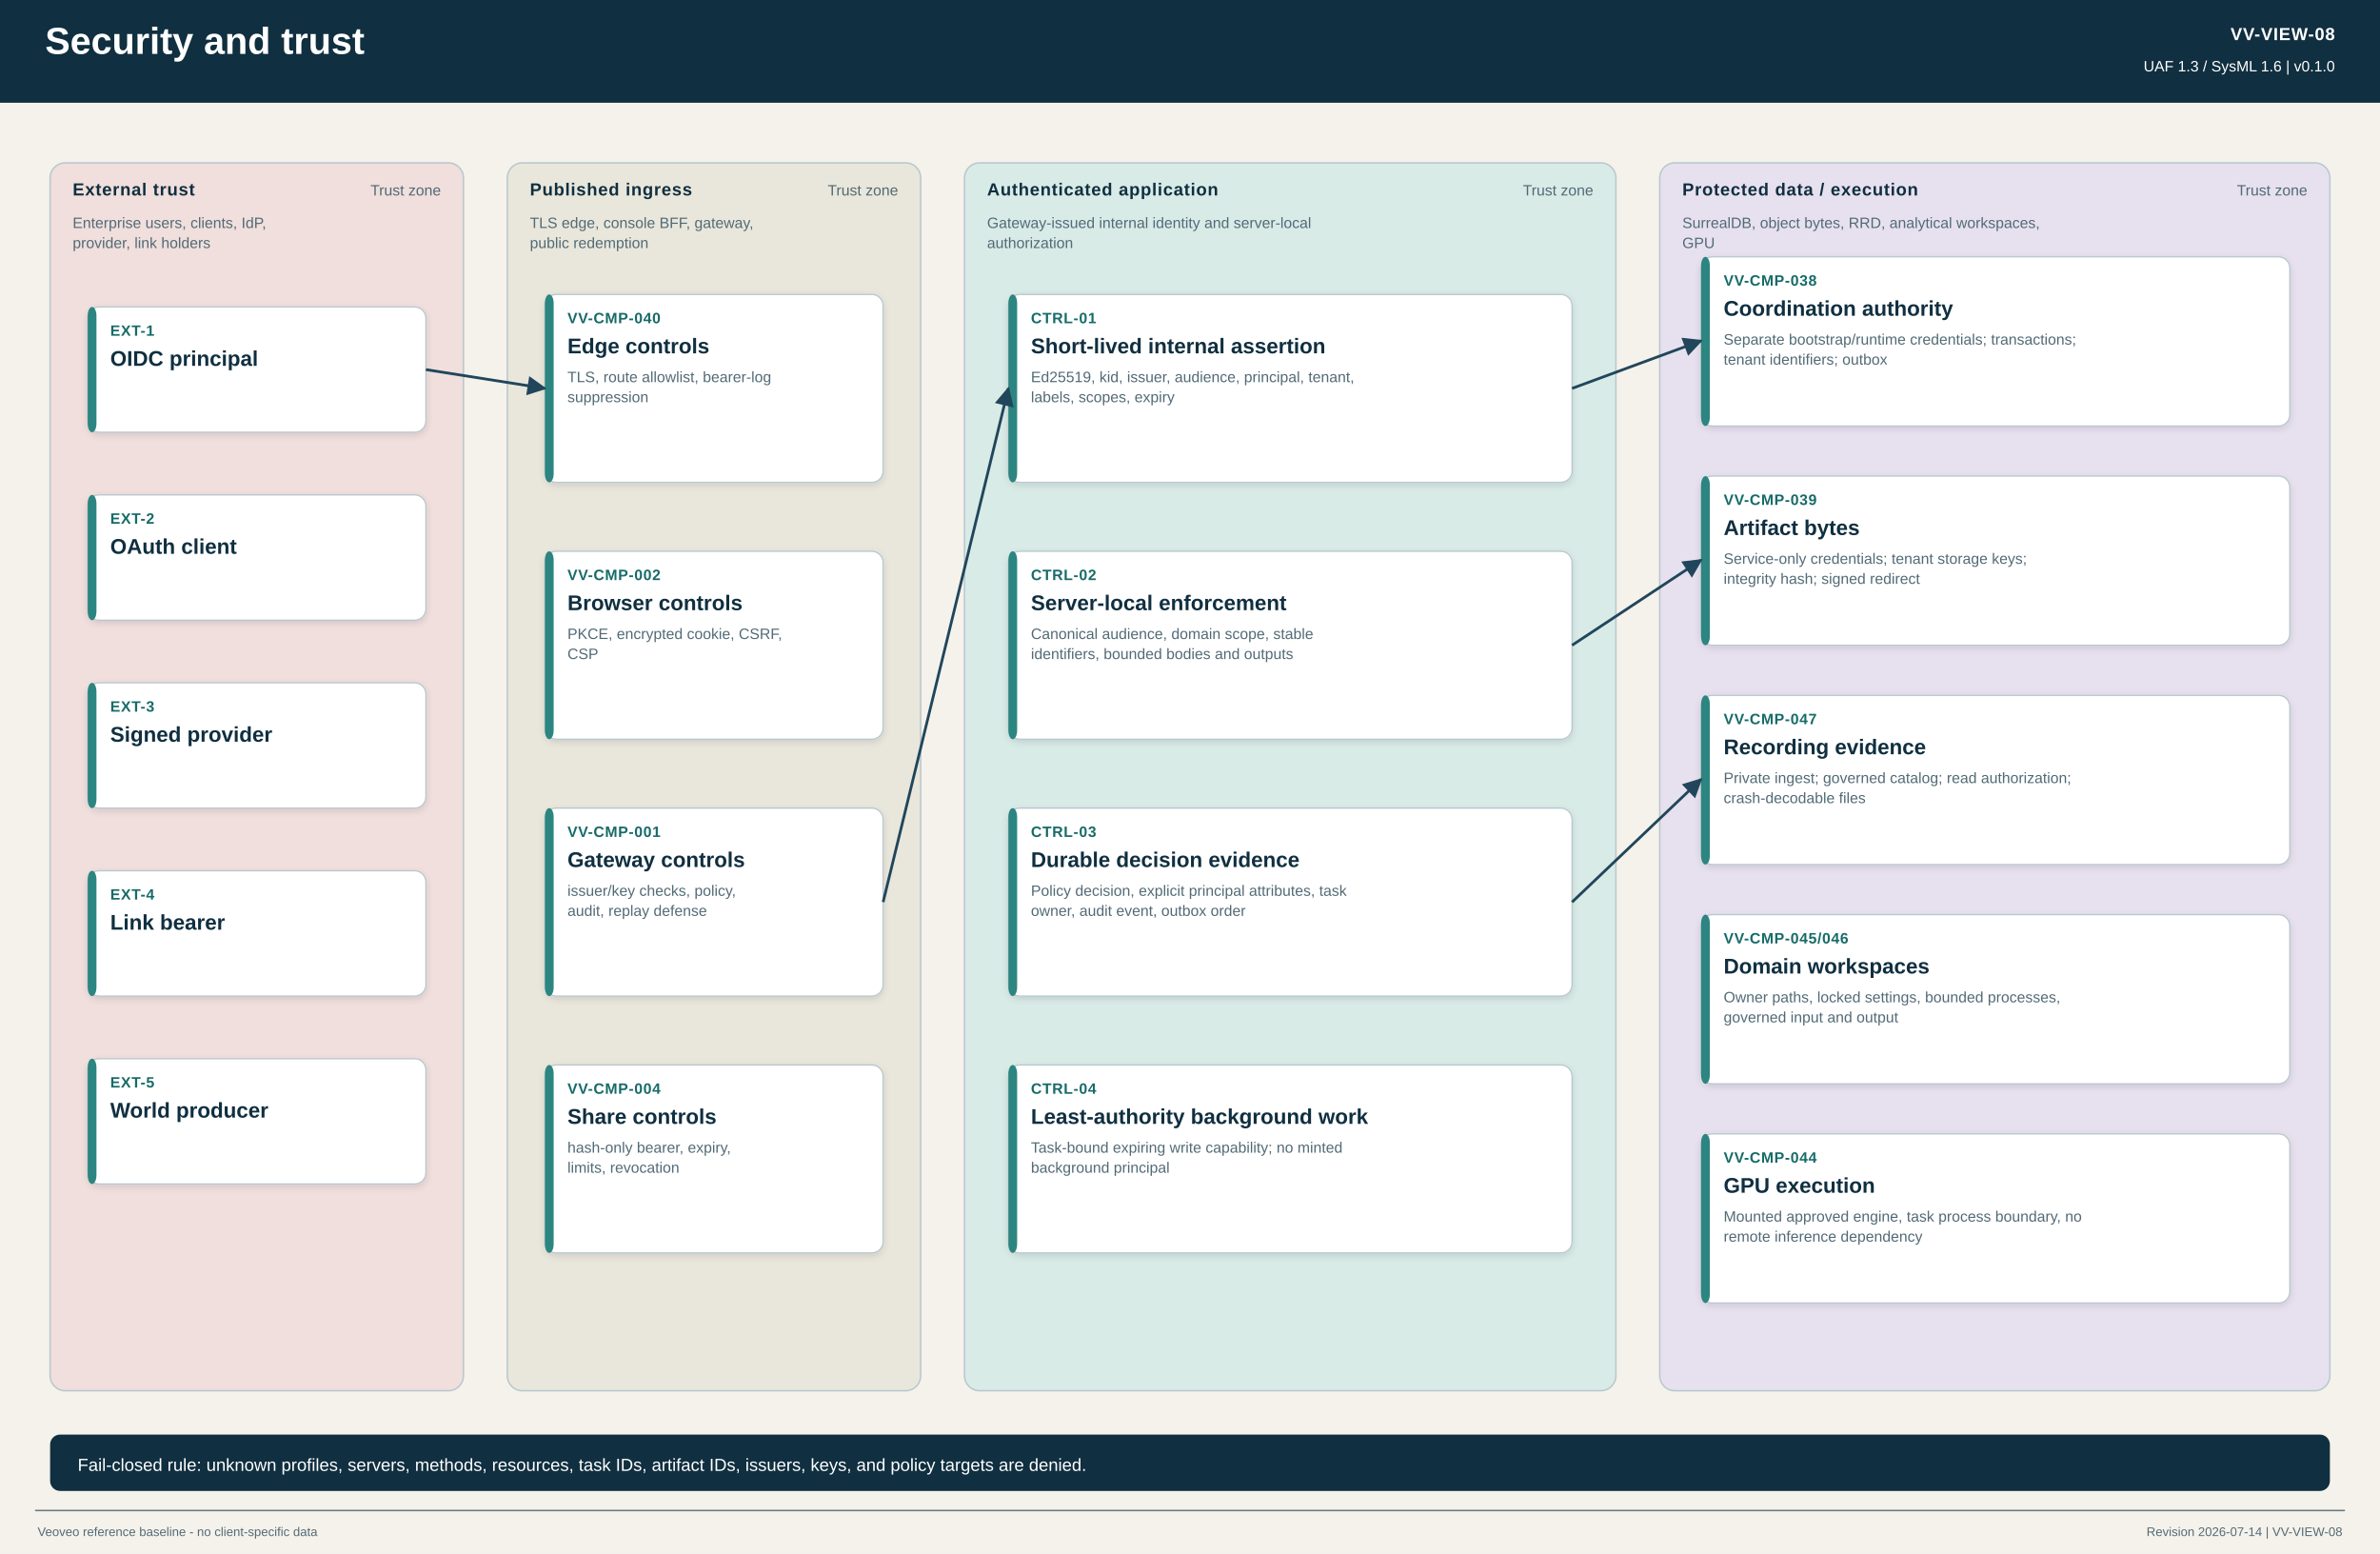
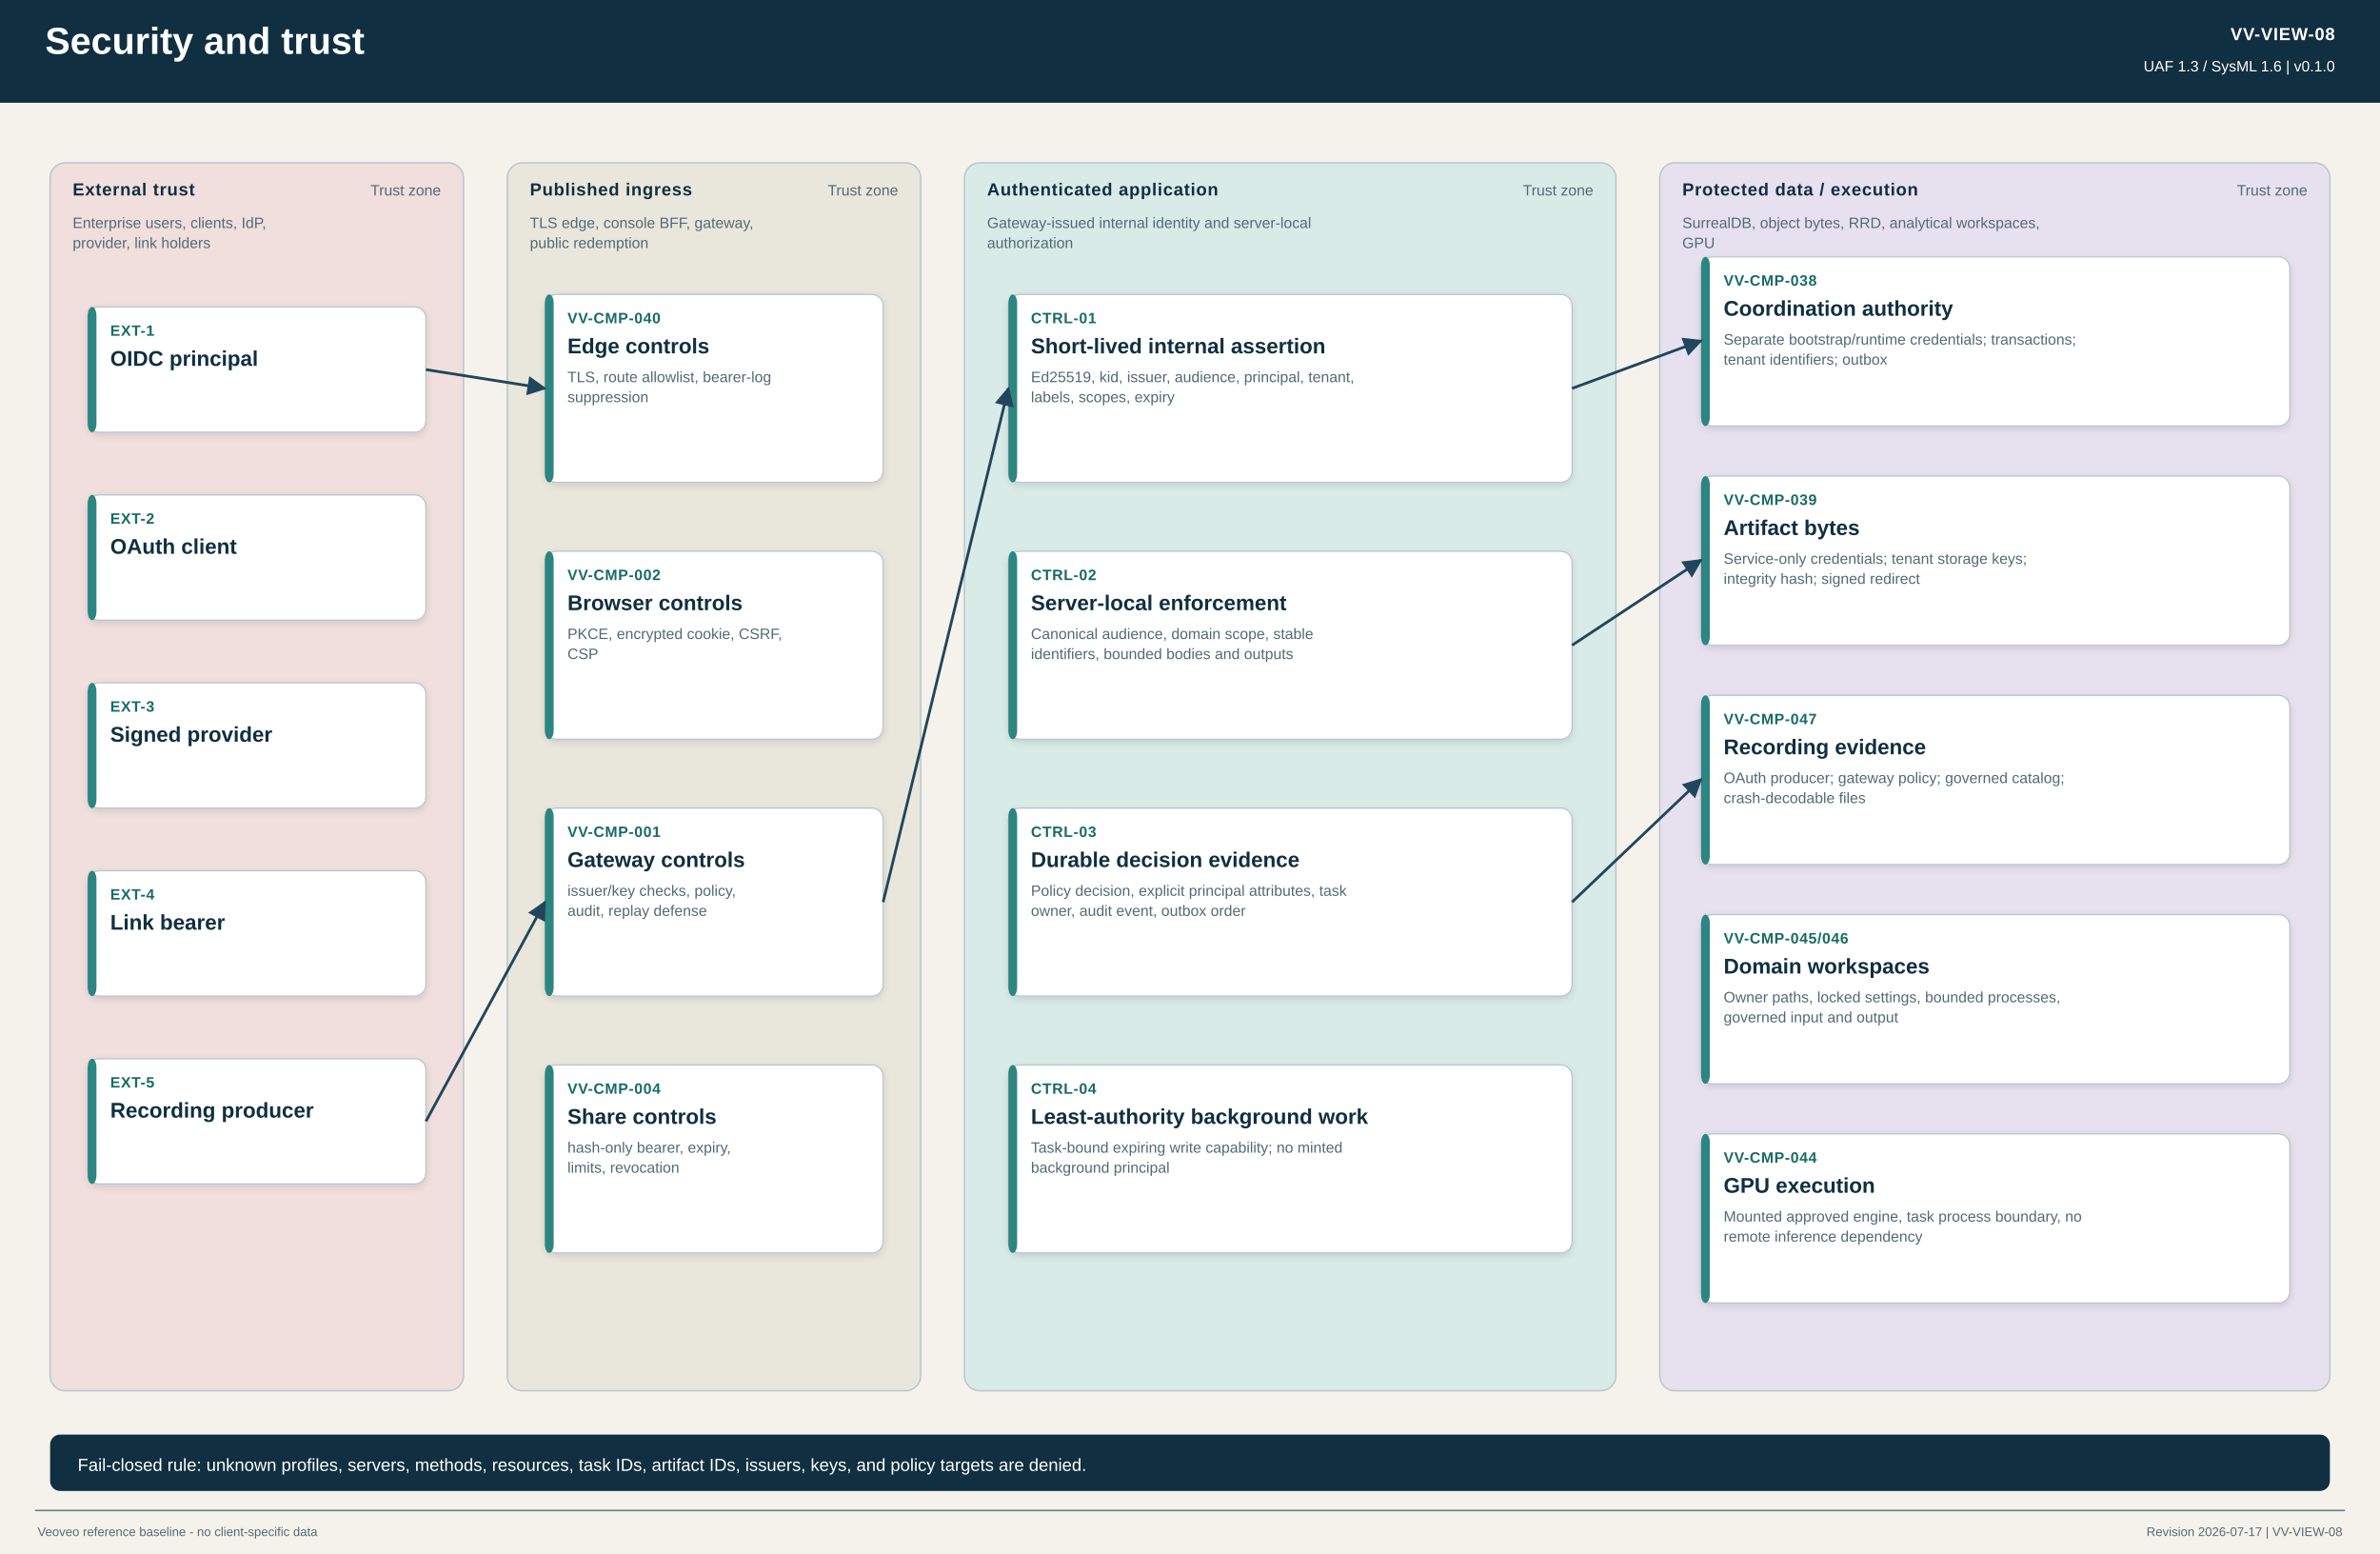
<svg xmlns="http://www.w3.org/2000/svg" viewBox="0 0 1900 1240" width="1900" height="1240" role="img" aria-labelledby="title desc">
  <defs>
    <marker id="arrow" viewBox="0 0 10 10" refX="9" refY="5" markerWidth="7" markerHeight="7" orient="auto-start-reverse">
      <path d="M 0 0 L 10 5 L 0 10 z" fill="#21465b" />
    </marker>
    <marker id="arrow-muted" viewBox="0 0 10 10" refX="9" refY="5" markerWidth="7" markerHeight="7" orient="auto-start-reverse">
      <path d="M 0 0 L 10 5 L 0 10 z" fill="#687983" />
    </marker>
    <filter id="shadow" x="-10%" y="-10%" width="120%" height="130%">
      <feDropShadow dx="0" dy="2" stdDeviation="3" flood-color="#0b2534" flood-opacity="0.12" />
    </filter>
  </defs>
  <style>
.title{font:700 30px Arial,Helvetica,sans-serif;fill:#102f40}.subtitle{font:400 15px Arial,Helvetica,sans-serif;fill:#4d626d}.label{font:700 14px Arial,Helvetica,sans-serif;fill:#102f40;letter-spacing:.04em}.node-title{font:700 17px Arial,Helvetica,sans-serif;fill:#102f40}.node-id{font:700 12px Arial,Helvetica,sans-serif;fill:#176b68;letter-spacing:.04em}.body{font:400 14px Arial,Helvetica,sans-serif;fill:#2d4653}.small{font:400 12px Arial,Helvetica,sans-serif;fill:#526a76}.tiny{font:400 10px Arial,Helvetica,sans-serif;fill:#526a76}.inverse{fill:#ffffff}.edge{stroke:#21465b;stroke-width:2.2;fill:none;marker-end:url(#arrow)}.edge-muted{stroke:#687983;stroke-width:1.6;fill:none;marker-end:url(#arrow-muted)}.edge-dash{stroke:#687983;stroke-width:1.5;stroke-dasharray:7 6;fill:none;marker-end:url(#arrow-muted)}
</style>
  <rect x="0" y="0" width="1900" height="1240" rx="0" fill="#f5f2eb" stroke="none" stroke-width="1" opacity="1" />
  <rect x="0" y="0" width="1900" height="82" rx="0" fill="#102f40" stroke="none" stroke-width="1" opacity="1" />
  <text x="36" y="43" class="title inverse" text-anchor="start">Security and trust</text>
  <text x="1864" y="32" class="label inverse" text-anchor="end">VV-VIEW-08</text>
  <text x="1864" y="57" class="small inverse" text-anchor="end">UAF 1.3 / SysML 1.6 | v0.1.0</text>
  <rect x="40" y="130" width="330" height="980" rx="12" fill="#f0dfdc" stroke="#b9c8ce" stroke-width="1.2" opacity="1" />
  <text x="58" y="156" class="label" text-anchor="start">External trust</text>
  <text x="352" y="156" class="small" text-anchor="end">Trust zone</text>
  <text x="58" y="182" class="small" text-anchor="start">
    <tspan x="58" dy="0">Enterprise users, clients, IdP,</tspan>
    <tspan x="58" dy="16">provider, link holders</tspan>
  </text>
  <rect x="405" y="130" width="330" height="980" rx="12" fill="#e9e7db" stroke="#b9c8ce" stroke-width="1.2" opacity="1" />
  <text x="423" y="156" class="label" text-anchor="start">Published ingress</text>
  <text x="717" y="156" class="small" text-anchor="end">Trust zone</text>
  <text x="423" y="182" class="small" text-anchor="start">
    <tspan x="423" dy="0">TLS edge, console BFF, gateway,</tspan>
    <tspan x="423" dy="16">public redemption</tspan>
  </text>
  <rect x="770" y="130" width="520" height="980" rx="12" fill="#d9ebe7" stroke="#b9c8ce" stroke-width="1.2" opacity="1" />
  <text x="788" y="156" class="label" text-anchor="start">Authenticated application</text>
  <text x="1272" y="156" class="small" text-anchor="end">Trust zone</text>
  <text x="788" y="182" class="small" text-anchor="start">
    <tspan x="788" dy="0">Gateway-issued internal identity and server-local</tspan>
    <tspan x="788" dy="16">authorization</tspan>
  </text>
  <rect x="1325" y="130" width="535" height="980" rx="12" fill="#e7e1ef" stroke="#b9c8ce" stroke-width="1.2" opacity="1" />
  <text x="1343" y="156" class="label" text-anchor="start">Protected data / execution</text>
  <text x="1842" y="156" class="small" text-anchor="end">Trust zone</text>
  <text x="1343" y="182" class="small" text-anchor="start">
    <tspan x="1343" dy="0">SurrealDB, object bytes, RRD, analytical workspaces,</tspan>
    <tspan x="1343" dy="16">GPU</tspan>
  </text>
  <rect x="70" y="245" width="270" height="100" rx="9" fill="#ffffff" stroke="#b8c7cd" stroke-width="1" opacity="1" filter="url(#shadow)" />
  <rect x="70" y="245" width="7" height="100" rx="7" fill="#2c8580" stroke="none" stroke-width="1" opacity="1" />
  <text x="88" y="268" class="node-id" text-anchor="start">EXT-1</text>
  <text x="88" y="292" class="node-title" text-anchor="start">
    <tspan x="88" dy="0">OIDC principal</tspan>
  </text>
  <rect x="70" y="395" width="270" height="100" rx="9" fill="#ffffff" stroke="#b8c7cd" stroke-width="1" opacity="1" filter="url(#shadow)" />
  <rect x="70" y="395" width="7" height="100" rx="7" fill="#2c8580" stroke="none" stroke-width="1" opacity="1" />
  <text x="88" y="418" class="node-id" text-anchor="start">EXT-2</text>
  <text x="88" y="442" class="node-title" text-anchor="start">
    <tspan x="88" dy="0">OAuth client</tspan>
  </text>
  <rect x="70" y="545" width="270" height="100" rx="9" fill="#ffffff" stroke="#b8c7cd" stroke-width="1" opacity="1" filter="url(#shadow)" />
  <rect x="70" y="545" width="7" height="100" rx="7" fill="#2c8580" stroke="none" stroke-width="1" opacity="1" />
  <text x="88" y="568" class="node-id" text-anchor="start">EXT-3</text>
  <text x="88" y="592" class="node-title" text-anchor="start">
    <tspan x="88" dy="0">Signed provider</tspan>
  </text>
  <rect x="70" y="695" width="270" height="100" rx="9" fill="#ffffff" stroke="#b8c7cd" stroke-width="1" opacity="1" filter="url(#shadow)" />
  <rect x="70" y="695" width="7" height="100" rx="7" fill="#2c8580" stroke="none" stroke-width="1" opacity="1" />
  <text x="88" y="718" class="node-id" text-anchor="start">EXT-4</text>
  <text x="88" y="742" class="node-title" text-anchor="start">
    <tspan x="88" dy="0">Link bearer</tspan>
  </text>
  <rect x="70" y="845" width="270" height="100" rx="9" fill="#ffffff" stroke="#b8c7cd" stroke-width="1" opacity="1" filter="url(#shadow)" />
  <rect x="70" y="845" width="7" height="100" rx="7" fill="#2c8580" stroke="none" stroke-width="1" opacity="1" />
  <text x="88" y="868" class="node-id" text-anchor="start">EXT-5</text>
  <text x="88" y="892" class="node-title" text-anchor="start">
-     <tspan x="88" dy="0">World producer</tspan>
+     <tspan x="88" dy="0">Recording producer</tspan>
  </text>
  <rect x="435" y="235" width="270" height="150" rx="9" fill="#ffffff" stroke="#b8c7cd" stroke-width="1" opacity="1" filter="url(#shadow)" />
  <rect x="435" y="235" width="7" height="150" rx="7" fill="#2c8580" stroke="none" stroke-width="1" opacity="1" />
  <text x="453" y="258" class="node-id" text-anchor="start">VV-CMP-040</text>
  <text x="453" y="282" class="node-title" text-anchor="start">
    <tspan x="453" dy="0">Edge controls</tspan>
  </text>
  <text x="453" y="305" class="small" text-anchor="start">
    <tspan x="453" dy="0">TLS, route allowlist, bearer-log</tspan>
    <tspan x="453" dy="16">suppression</tspan>
  </text>
  <rect x="435" y="440" width="270" height="150" rx="9" fill="#ffffff" stroke="#b8c7cd" stroke-width="1" opacity="1" filter="url(#shadow)" />
  <rect x="435" y="440" width="7" height="150" rx="7" fill="#2c8580" stroke="none" stroke-width="1" opacity="1" />
  <text x="453" y="463" class="node-id" text-anchor="start">VV-CMP-002</text>
  <text x="453" y="487" class="node-title" text-anchor="start">
    <tspan x="453" dy="0">Browser controls</tspan>
  </text>
  <text x="453" y="510" class="small" text-anchor="start">
    <tspan x="453" dy="0">PKCE, encrypted cookie, CSRF,</tspan>
    <tspan x="453" dy="16">CSP</tspan>
  </text>
  <rect x="435" y="645" width="270" height="150" rx="9" fill="#ffffff" stroke="#b8c7cd" stroke-width="1" opacity="1" filter="url(#shadow)" />
  <rect x="435" y="645" width="7" height="150" rx="7" fill="#2c8580" stroke="none" stroke-width="1" opacity="1" />
  <text x="453" y="668" class="node-id" text-anchor="start">VV-CMP-001</text>
  <text x="453" y="692" class="node-title" text-anchor="start">
    <tspan x="453" dy="0">Gateway controls</tspan>
  </text>
  <text x="453" y="715" class="small" text-anchor="start">
    <tspan x="453" dy="0">issuer/key checks, policy,</tspan>
    <tspan x="453" dy="16">audit, replay defense</tspan>
  </text>
  <rect x="435" y="850" width="270" height="150" rx="9" fill="#ffffff" stroke="#b8c7cd" stroke-width="1" opacity="1" filter="url(#shadow)" />
  <rect x="435" y="850" width="7" height="150" rx="7" fill="#2c8580" stroke="none" stroke-width="1" opacity="1" />
  <text x="453" y="873" class="node-id" text-anchor="start">VV-CMP-004</text>
  <text x="453" y="897" class="node-title" text-anchor="start">
    <tspan x="453" dy="0">Share controls</tspan>
  </text>
  <text x="453" y="920" class="small" text-anchor="start">
    <tspan x="453" dy="0">hash-only bearer, expiry,</tspan>
    <tspan x="453" dy="16">limits, revocation</tspan>
  </text>
  <rect x="805" y="235" width="450" height="150" rx="9" fill="#ffffff" stroke="#b8c7cd" stroke-width="1" opacity="1" filter="url(#shadow)" />
  <rect x="805" y="235" width="7" height="150" rx="7" fill="#2c8580" stroke="none" stroke-width="1" opacity="1" />
  <text x="823" y="258" class="node-id" text-anchor="start">CTRL-01</text>
  <text x="823" y="282" class="node-title" text-anchor="start">
    <tspan x="823" dy="0">Short-lived internal assertion</tspan>
  </text>
  <text x="823" y="305" class="small" text-anchor="start">
    <tspan x="823" dy="0">Ed25519, kid, issuer, audience, principal, tenant,</tspan>
    <tspan x="823" dy="16">labels, scopes, expiry</tspan>
  </text>
  <rect x="805" y="440" width="450" height="150" rx="9" fill="#ffffff" stroke="#b8c7cd" stroke-width="1" opacity="1" filter="url(#shadow)" />
  <rect x="805" y="440" width="7" height="150" rx="7" fill="#2c8580" stroke="none" stroke-width="1" opacity="1" />
  <text x="823" y="463" class="node-id" text-anchor="start">CTRL-02</text>
  <text x="823" y="487" class="node-title" text-anchor="start">
    <tspan x="823" dy="0">Server-local enforcement</tspan>
  </text>
  <text x="823" y="510" class="small" text-anchor="start">
    <tspan x="823" dy="0">Canonical audience, domain scope, stable</tspan>
    <tspan x="823" dy="16">identifiers, bounded bodies and outputs</tspan>
  </text>
  <rect x="805" y="645" width="450" height="150" rx="9" fill="#ffffff" stroke="#b8c7cd" stroke-width="1" opacity="1" filter="url(#shadow)" />
  <rect x="805" y="645" width="7" height="150" rx="7" fill="#2c8580" stroke="none" stroke-width="1" opacity="1" />
  <text x="823" y="668" class="node-id" text-anchor="start">CTRL-03</text>
  <text x="823" y="692" class="node-title" text-anchor="start">
    <tspan x="823" dy="0">Durable decision evidence</tspan>
  </text>
  <text x="823" y="715" class="small" text-anchor="start">
    <tspan x="823" dy="0">Policy decision, explicit principal attributes, task</tspan>
    <tspan x="823" dy="16">owner, audit event, outbox order</tspan>
  </text>
  <rect x="805" y="850" width="450" height="150" rx="9" fill="#ffffff" stroke="#b8c7cd" stroke-width="1" opacity="1" filter="url(#shadow)" />
  <rect x="805" y="850" width="7" height="150" rx="7" fill="#2c8580" stroke="none" stroke-width="1" opacity="1" />
  <text x="823" y="873" class="node-id" text-anchor="start">CTRL-04</text>
  <text x="823" y="897" class="node-title" text-anchor="start">
    <tspan x="823" dy="0">Least-authority background work</tspan>
  </text>
  <text x="823" y="920" class="small" text-anchor="start">
    <tspan x="823" dy="0">Task-bound expiring write capability; no minted</tspan>
    <tspan x="823" dy="16">background principal</tspan>
  </text>
  <rect x="1358" y="205" width="470" height="135" rx="9" fill="#ffffff" stroke="#b8c7cd" stroke-width="1" opacity="1" filter="url(#shadow)" />
  <rect x="1358" y="205" width="7" height="135" rx="7" fill="#2c8580" stroke="none" stroke-width="1" opacity="1" />
  <text x="1376" y="228" class="node-id" text-anchor="start">VV-CMP-038</text>
  <text x="1376" y="252" class="node-title" text-anchor="start">
    <tspan x="1376" dy="0">Coordination authority</tspan>
  </text>
  <text x="1376" y="275" class="small" text-anchor="start">
    <tspan x="1376" dy="0">Separate bootstrap/runtime credentials; transactions;</tspan>
    <tspan x="1376" dy="16">tenant identifiers; outbox</tspan>
  </text>
  <rect x="1358" y="380" width="470" height="135" rx="9" fill="#ffffff" stroke="#b8c7cd" stroke-width="1" opacity="1" filter="url(#shadow)" />
  <rect x="1358" y="380" width="7" height="135" rx="7" fill="#2c8580" stroke="none" stroke-width="1" opacity="1" />
  <text x="1376" y="403" class="node-id" text-anchor="start">VV-CMP-039</text>
  <text x="1376" y="427" class="node-title" text-anchor="start">
    <tspan x="1376" dy="0">Artifact bytes</tspan>
  </text>
  <text x="1376" y="450" class="small" text-anchor="start">
    <tspan x="1376" dy="0">Service-only credentials; tenant storage keys;</tspan>
    <tspan x="1376" dy="16">integrity hash; signed redirect</tspan>
  </text>
  <rect x="1358" y="555" width="470" height="135" rx="9" fill="#ffffff" stroke="#b8c7cd" stroke-width="1" opacity="1" filter="url(#shadow)" />
  <rect x="1358" y="555" width="7" height="135" rx="7" fill="#2c8580" stroke="none" stroke-width="1" opacity="1" />
  <text x="1376" y="578" class="node-id" text-anchor="start">VV-CMP-047</text>
  <text x="1376" y="602" class="node-title" text-anchor="start">
    <tspan x="1376" dy="0">Recording evidence</tspan>
  </text>
  <text x="1376" y="625" class="small" text-anchor="start">
-     <tspan x="1376" dy="0">Private ingest; governed catalog; read authorization;</tspan>
+     <tspan x="1376" dy="0">OAuth producer; gateway policy; governed catalog;</tspan>
    <tspan x="1376" dy="16">crash-decodable files</tspan>
  </text>
  <rect x="1358" y="730" width="470" height="135" rx="9" fill="#ffffff" stroke="#b8c7cd" stroke-width="1" opacity="1" filter="url(#shadow)" />
  <rect x="1358" y="730" width="7" height="135" rx="7" fill="#2c8580" stroke="none" stroke-width="1" opacity="1" />
  <text x="1376" y="753" class="node-id" text-anchor="start">VV-CMP-045/046</text>
  <text x="1376" y="777" class="node-title" text-anchor="start">
    <tspan x="1376" dy="0">Domain workspaces</tspan>
  </text>
  <text x="1376" y="800" class="small" text-anchor="start">
    <tspan x="1376" dy="0">Owner paths, locked settings, bounded processes,</tspan>
    <tspan x="1376" dy="16">governed input and output</tspan>
  </text>
  <rect x="1358" y="905" width="470" height="135" rx="9" fill="#ffffff" stroke="#b8c7cd" stroke-width="1" opacity="1" filter="url(#shadow)" />
  <rect x="1358" y="905" width="7" height="135" rx="7" fill="#2c8580" stroke="none" stroke-width="1" opacity="1" />
  <text x="1376" y="928" class="node-id" text-anchor="start">VV-CMP-044</text>
  <text x="1376" y="952" class="node-title" text-anchor="start">
    <tspan x="1376" dy="0">GPU execution</tspan>
  </text>
  <text x="1376" y="975" class="small" text-anchor="start">
    <tspan x="1376" dy="0">Mounted approved engine, task process boundary, no</tspan>
    <tspan x="1376" dy="16">remote inference dependency</tspan>
  </text>
  <path d="M 340 295 L 435 310" class="edge" />
+   <path d="M 340 895 L 435 720" class="edge" />
  <path d="M 705 720 L 805 310" class="edge" />
  <path d="M 1255 310 L 1358 272" class="edge" />
  <path d="M 1255 515 L 1358 447" class="edge" />
  <path d="M 1255 720 L 1358 622" class="edge" />
  <rect x="40" y="1145" width="1820" height="45" rx="8" fill="#102f40" stroke="none" stroke-width="1" opacity="1" />
  <text x="62" y="1174" class="body inverse" text-anchor="start">Fail-closed rule: unknown profiles, servers, methods, resources, task IDs, artifact IDs, issuers, keys, and policy targets are denied.</text>
  <rect x="28" y="1205" width="1844" height="1.2" rx="0" fill="#687983" stroke="none" stroke-width="1" opacity="1" />
  <text x="30" y="1226" class="tiny" text-anchor="start">Veoveo reference baseline - no client-specific data</text>
-   <text x="1870" y="1226" class="tiny" text-anchor="end">Revision 2026-07-14 | VV-VIEW-08</text>
+   <text x="1870" y="1226" class="tiny" text-anchor="end">Revision 2026-07-17 | VV-VIEW-08</text>
</svg>
